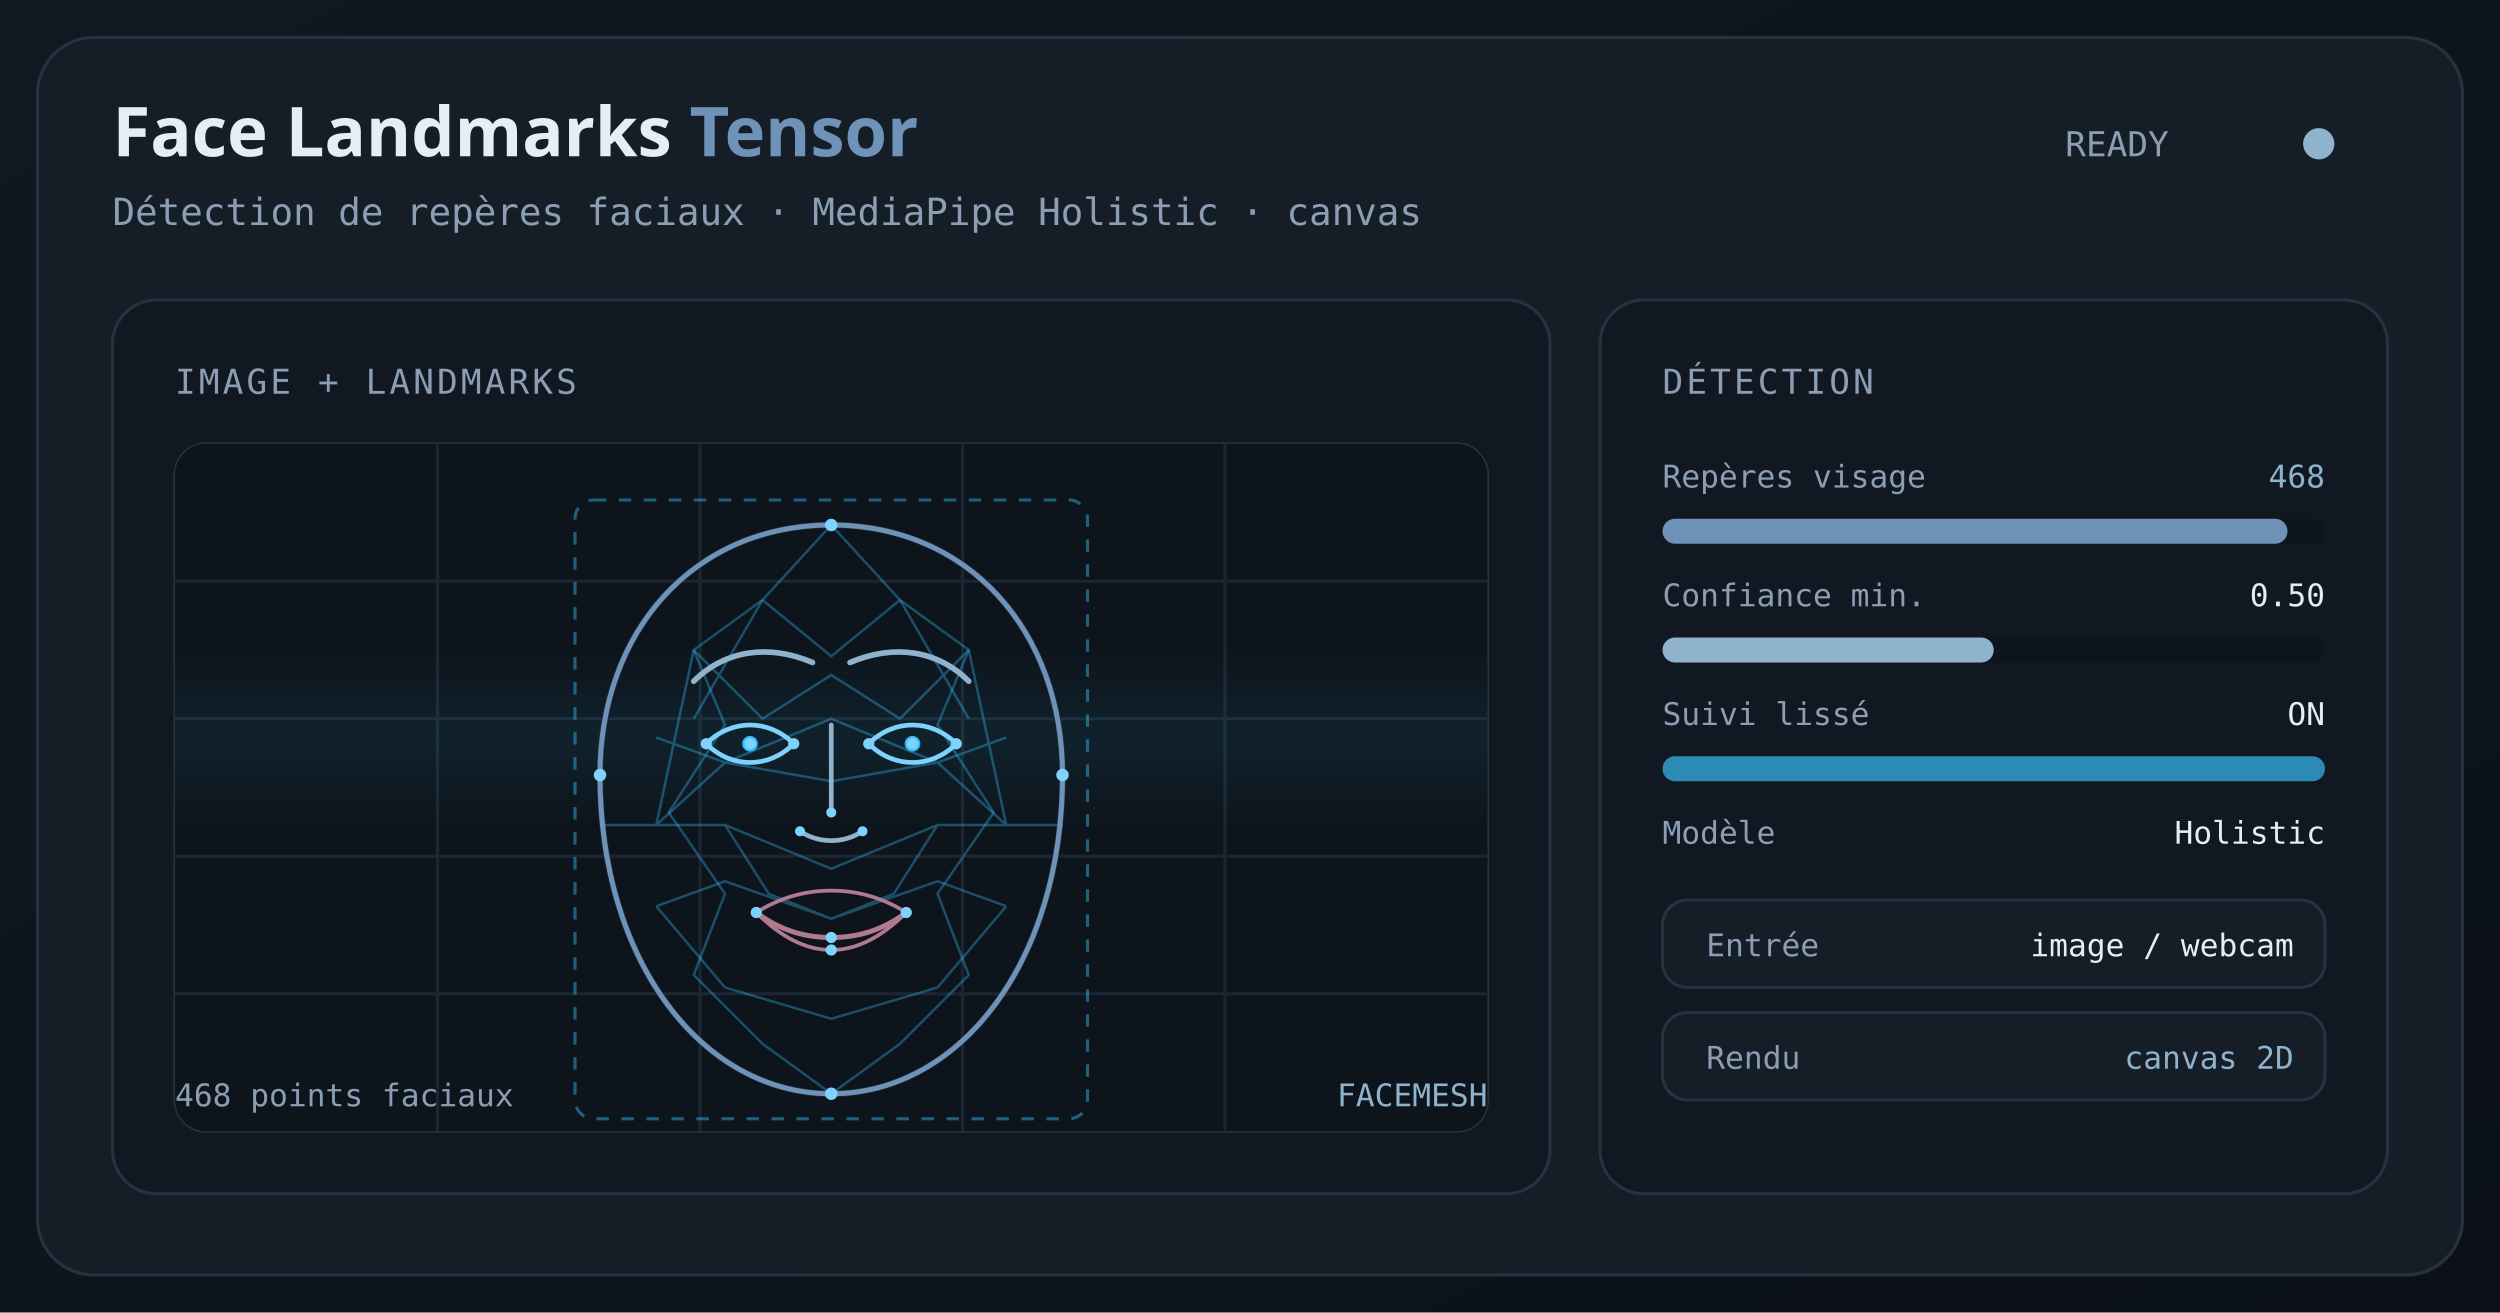
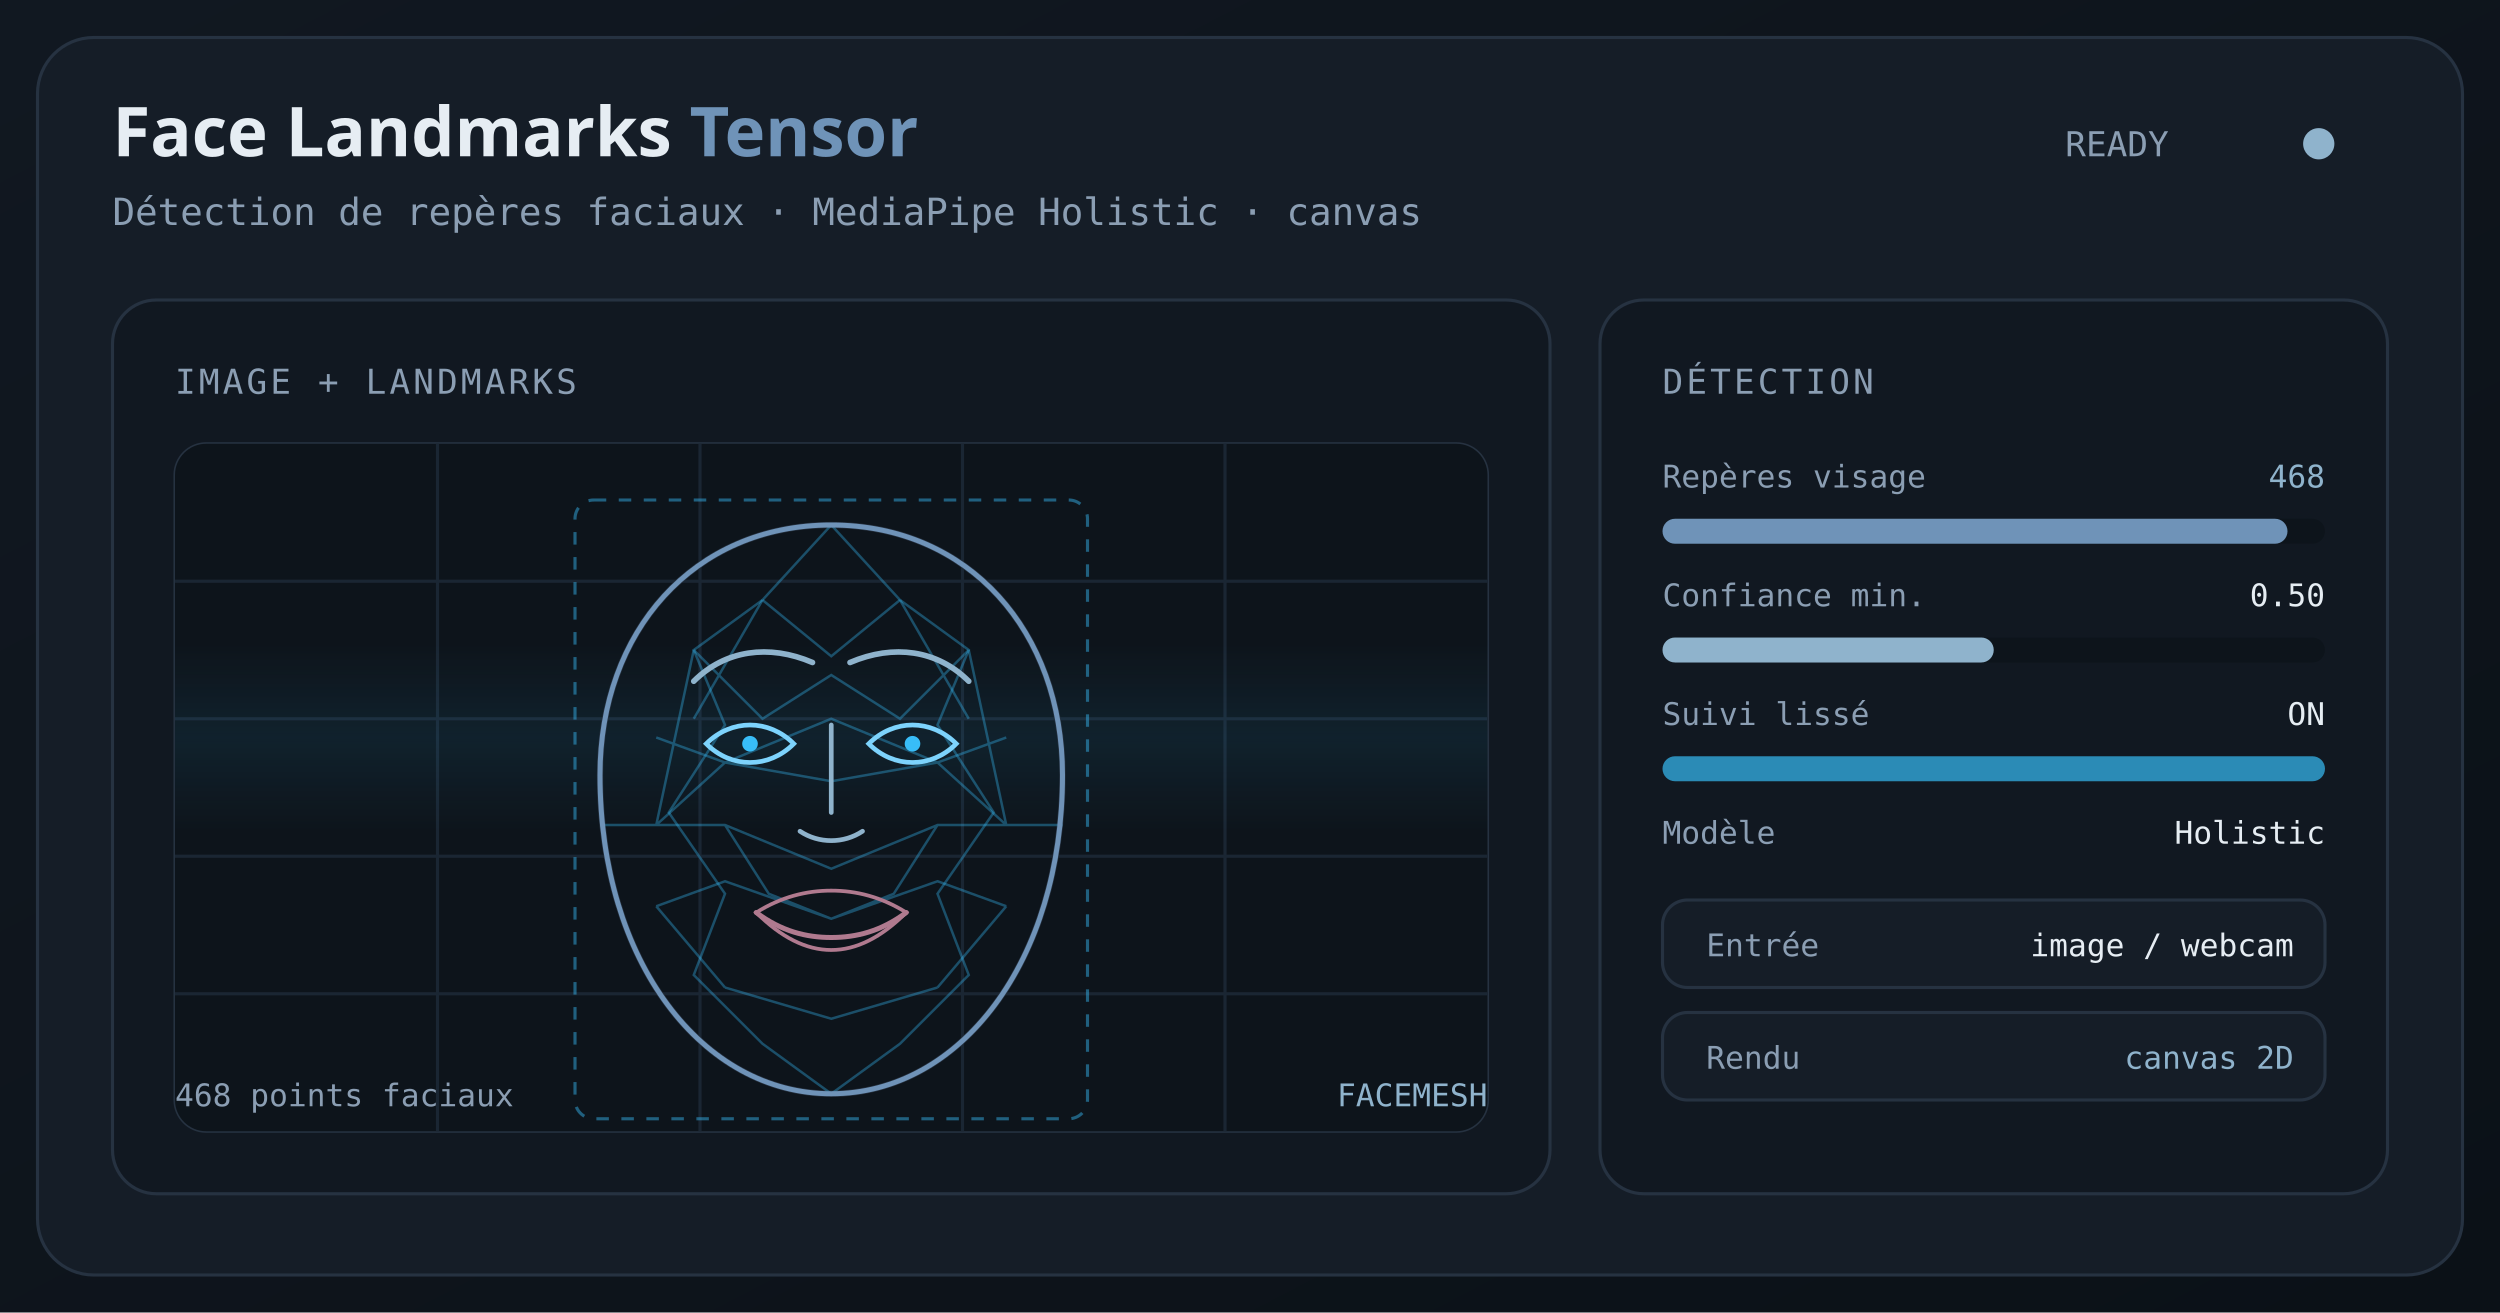
<svg xmlns="http://www.w3.org/2000/svg" viewBox="0 0 800 420" role="img" aria-labelledby="title desc">
  <defs>
    <linearGradient id="bg" x1="0" y1="0" x2="1" y2="1">
      <stop offset="0" stop-color="#111821" />
      <stop offset="1" stop-color="#0b1117" />
    </linearGradient>
    <linearGradient id="scan" x1="0" y1="0" x2="0" y2="1">
      <stop offset="0" stop-color="#38bdf8" stop-opacity="0" />
      <stop offset="0.5" stop-color="#38bdf8" stop-opacity="0.08" />
      <stop offset="1" stop-color="#38bdf8" stop-opacity="0" />
    </linearGradient>
    <clipPath id="frameClip">
      <rect x="20" y="46" width="420" height="220" rx="10" />
    </clipPath>
  </defs>
  <rect width="800" height="420" fill="url(#bg)" />
  <rect x="12" y="12" width="776" height="396" rx="18" fill="#151d27" stroke="#263241" />
  <text x="36" y="50" fill="#e6edf3" font-family="'Space Grotesk', system-ui, sans-serif" font-size="22" font-weight="700">Face Landmarks <tspan fill="#6f93b8">Tensor</tspan>
  </text>
  <text x="36" y="72" fill="#8b9eb3" font-family="'DM Mono', monospace" font-size="12">Détection de repères faciaux · MediaPipe Holistic · canvas</text>
  <circle cx="742" cy="46" r="5" fill="#8fb3cc" />
  <text x="694" y="50" fill="#8b9eb3" font-family="'DM Mono', monospace" font-size="11" text-anchor="end">READY</text>
  <g transform="translate(36,96)">
    <rect width="460" height="286" rx="14" fill="#111821" stroke="#263241" />
    <text x="20" y="30" fill="#8b9eb3" font-family="'DM Mono', monospace" font-size="11" letter-spacing="1">IMAGE + LANDMARKS</text>
    <rect x="20" y="46" width="420" height="220" rx="10" fill="#0d141b" stroke="#263241" />
    <g clip-path="url(#frameClip)">
      <rect x="20" y="46" width="420" height="220" fill="#0d141b" />
      <g stroke="#1a2633" stroke-width="1">
        <path d="M20 90h420M20 134h420M20 178h420M20 222h420" />
        <path d="M104 46v220M188 46v220M272 46v220M356 46v220" />
      </g>
      <rect x="20" y="110" width="420" height="60" fill="url(#scan)" />
      <g fill="none">
        <path d="M230 72c44 0 74 34 74 80 0 60-33 102-74 102s-74-42-74-102c0-46 30-80 74-80z" stroke="#263241" stroke-width="2" />
        <g stroke="#38bdf8" stroke-opacity="0.35" stroke-width="0.8">
          <path d="M230 72l-22 24-22 16 10 24-18 28 18 26-10 26 22 22 22 16 22-16 22-22-10-26 18-26-18-28 10-24-22-16z" />
          <path d="M208 96l22 18 22-18M186 112l22 22 22-14 22 14 22-22M174 140l22 8 34-14 34 14 22-8M156 168l40 0 34 14 34-14 40 0M174 194l22-8 34 12 34-12 22 8M196 220l34 10 34-10M208 96l-22 38M252 96l22 38M186 112l-12 56M274 112l12 56M196 148l34 6 34-6M196 148l-22 20M264 148l22 20M196 168l14 22 20 8 20-8 14-22M174 194l22 26M286 194l-22 26" />
        </g>
        <path d="M230 72c44 0 74 34 74 80 0 60-33 102-74 102s-74-42-74-102c0-46 30-80 74-80z" stroke="#6f93b8" stroke-width="1.6" />
        <path d="M186 122c10-10 24-12 38-6" stroke="#8fb3cc" stroke-width="1.8" stroke-linecap="round" />
        <path d="M274 122c-10-10-24-12-38-6" stroke="#8fb3cc" stroke-width="1.8" stroke-linecap="round" />
        <path d="M190 142c8-8 20-8 28 0c-8 8-20 8-28 0z" stroke="#7dd3fc" stroke-width="1.5" />
        <path d="M242 142c8-8 20-8 28 0c-8 8-20 8-28 0z" stroke="#7dd3fc" stroke-width="1.5" />
        <circle cx="204" cy="142" r="2.5" fill="#38bdf8" stroke="none" />
        <circle cx="256" cy="142" r="2.5" fill="#38bdf8" stroke="none" />
        <path d="M230 136v28m-10 6c6 4 14 4 20 0" stroke="#8fb3cc" stroke-width="1.5" stroke-linecap="round" />
        <path d="M206 196c8 6 16 8 24 8s16-2 24-8" stroke="#b07a8f" stroke-width="1.6" stroke-linecap="round" />
        <path d="M206 196c8-5 16-7 24-7s16 2 24 7c-8 8-16 12-24 12s-16-4-24-12z" stroke="#b07a8f" stroke-width="1.2" />
        <rect x="148" y="64" width="164" height="198" rx="6" stroke="#38bdf8" stroke-opacity="0.45" stroke-width="1" stroke-dasharray="4 4" />
      </g>
-       <g fill="#7dd3fc">
-         <circle cx="230" cy="72" r="2" />
-         <circle cx="230" cy="254" r="2" />
-         <circle cx="156" cy="152" r="2" />
-         <circle cx="304" cy="152" r="2" />
-         <circle cx="190" cy="142" r="1.8" />
-         <circle cx="218" cy="142" r="1.8" />
-         <circle cx="242" cy="142" r="1.8" />
-         <circle cx="270" cy="142" r="1.8" />
-         <circle cx="204" cy="142" r="1.8" />
-         <circle cx="256" cy="142" r="1.8" />
-         <circle cx="206" cy="196" r="1.8" />
-         <circle cx="230" cy="204" r="1.8" />
-         <circle cx="254" cy="196" r="1.8" />
-         <circle cx="230" cy="208" r="1.8" />
-         <circle cx="220" cy="170" r="1.6" />
-         <circle cx="240" cy="170" r="1.6" />
-         <circle cx="230" cy="164" r="1.6" />
-       </g>
    </g>
    <g font-family="'DM Mono', monospace" font-size="10" fill="#8b9eb3">
      <text x="20" y="258">468 points faciaux</text>
      <text x="440" y="258" text-anchor="end" fill="#8fb3cc">FACEMESH</text>
    </g>
  </g>
  <g transform="translate(512,96)">
    <rect width="252" height="286" rx="14" fill="#111821" stroke="#263241" />
    <text x="20" y="30" fill="#8b9eb3" font-family="'DM Mono', monospace" font-size="11" letter-spacing="1">DÉTECTION</text>
    <g font-family="'DM Mono', monospace" font-size="10" fill="#8b9eb3">
      <text x="20" y="60">Repères visage</text>
      <text x="232" y="60" text-anchor="end" fill="#8fb3cc">468</text>
      <rect x="20" y="70" width="212" height="8" rx="4" fill="#0d141b" />
      <rect x="20" y="70" width="200" height="8" rx="4" fill="#6f93b8" />
      <text x="20" y="98">Confiance min.</text>
      <text x="232" y="98" text-anchor="end" fill="#e6edf3">0.50</text>
      <rect x="20" y="108" width="212" height="8" rx="4" fill="#0d141b" />
      <rect x="20" y="108" width="106" height="8" rx="4" fill="#8fb3cc" />
      <text x="20" y="136">Suivi lissé</text>
      <text x="232" y="136" text-anchor="end" fill="#e6edf3">ON</text>
      <rect x="20" y="146" width="212" height="8" rx="4" fill="#0d141b" />
      <rect x="20" y="146" width="212" height="8" rx="4" fill="#38bdf8" opacity="0.7" />
      <text x="20" y="174">Modèle</text>
      <text x="232" y="174" text-anchor="end" fill="#e6edf3">Holistic</text>
    </g>
    <g font-family="'DM Mono', monospace" font-size="10">
      <rect x="20" y="192" width="212" height="28" rx="8" fill="#151d27" stroke="#263241" />
      <text x="34" y="210" fill="#8b9eb3">Entrée</text>
      <text x="222" y="210" text-anchor="end" fill="#e6edf3">image / webcam</text>
      <rect x="20" y="228" width="212" height="28" rx="8" fill="#151d27" stroke="#263241" />
      <text x="34" y="246" fill="#8b9eb3">Rendu</text>
      <text x="222" y="246" text-anchor="end" fill="#8fb3cc">canvas 2D</text>
    </g>
  </g>
</svg>
